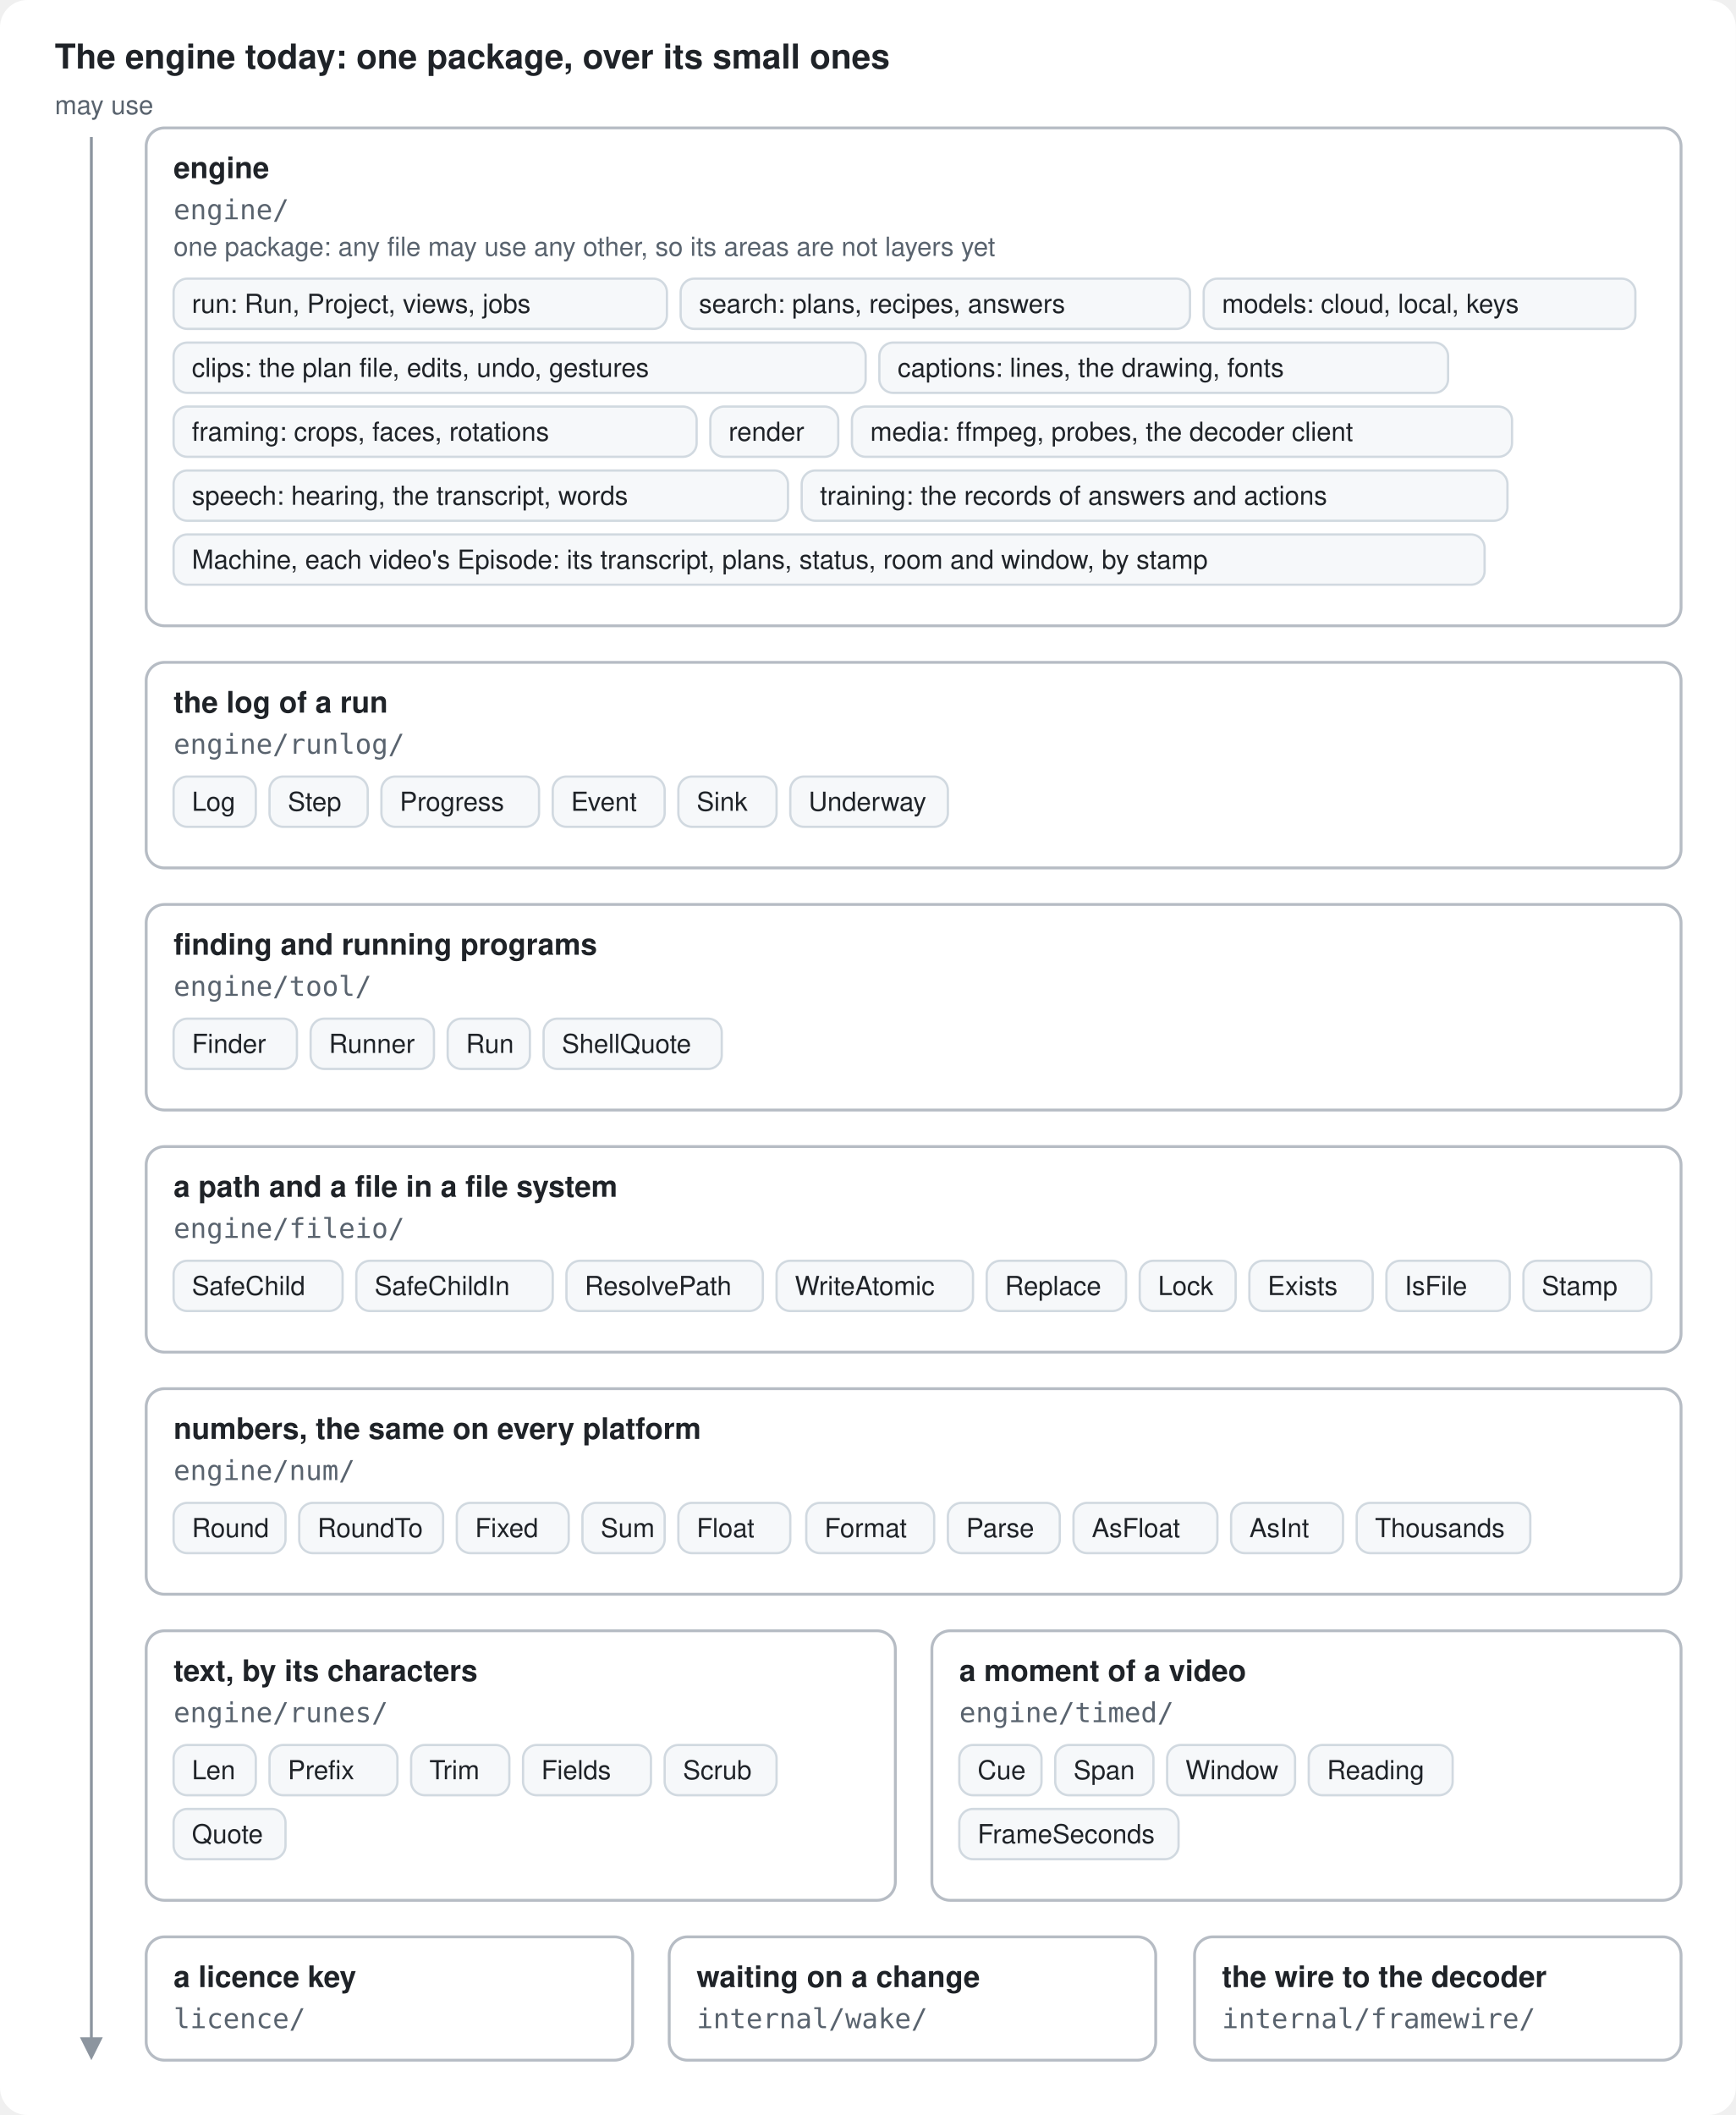
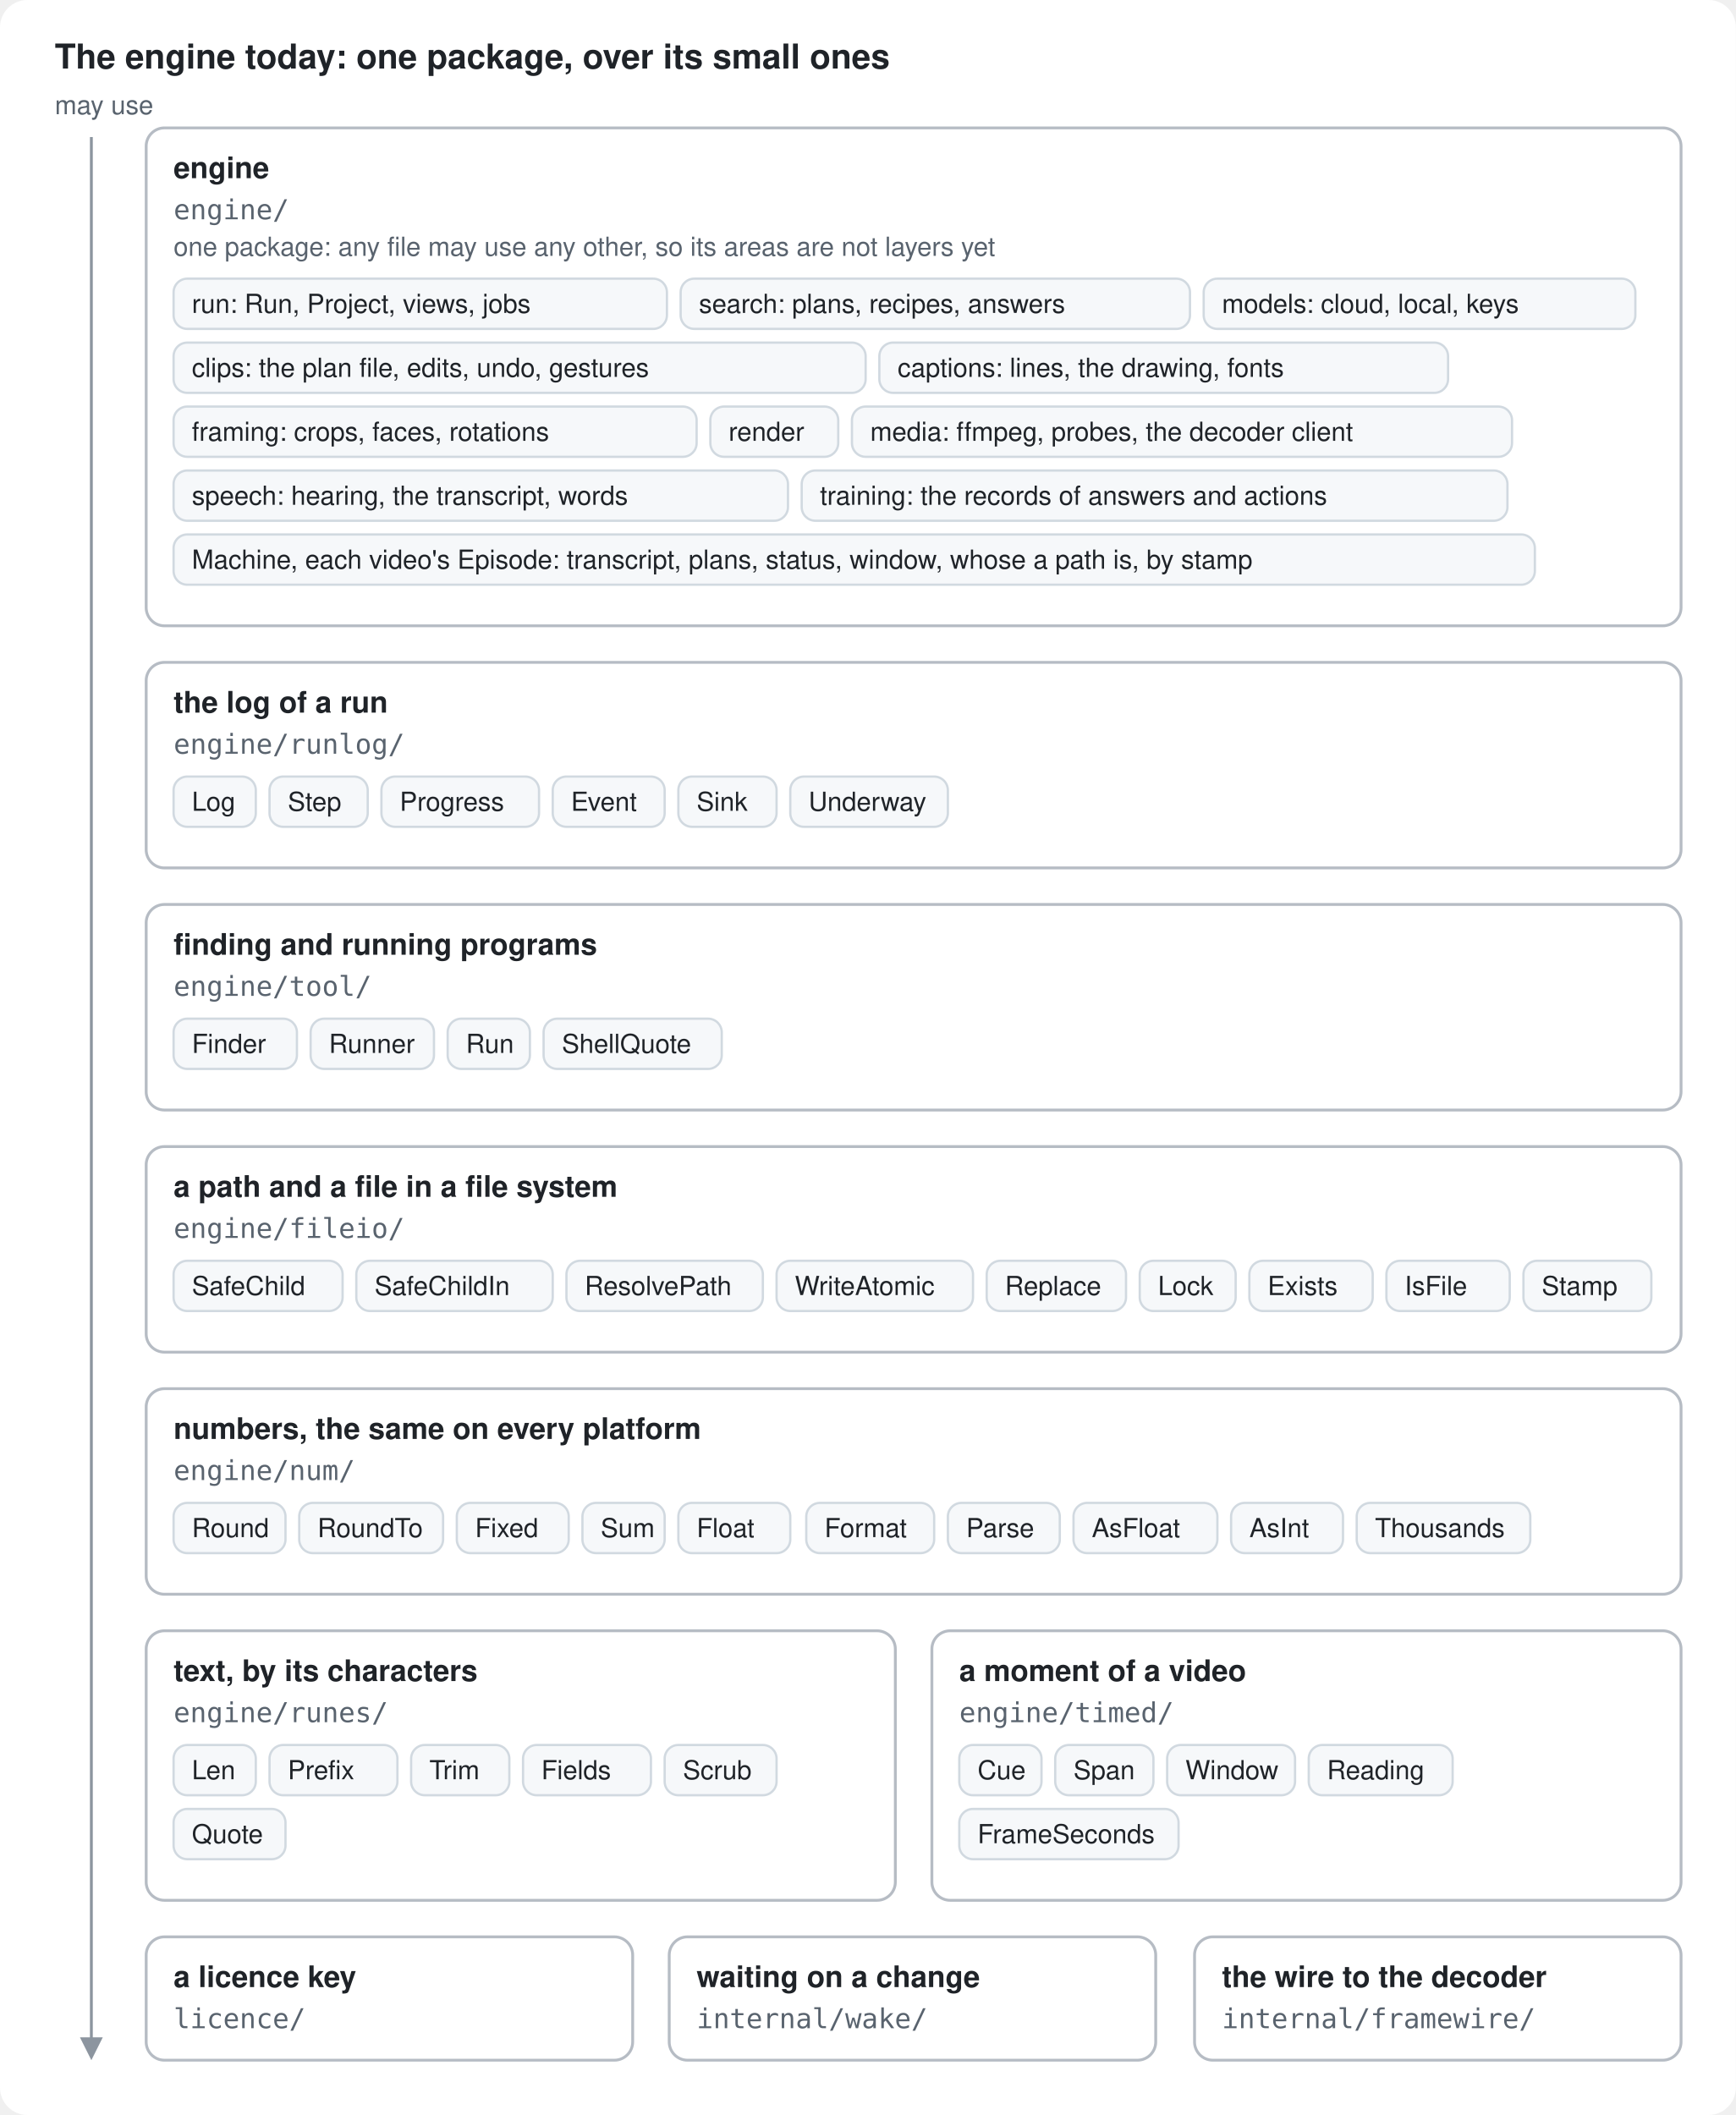
<svg xmlns="http://www.w3.org/2000/svg" viewBox="0 0 760 926" width="760" height="926" role="img" aria-label="The engine today: one package, over its small ones">
  <style>
.t{font:600 15px -apple-system,BlinkMacSystemFont,"Segoe UI",Helvetica,Arial,sans-serif;fill:#1f2328}
.n{font:600 13px -apple-system,BlinkMacSystemFont,"Segoe UI",Helvetica,Arial,sans-serif;fill:#1f2328}
.p{font:12px ui-monospace,SFMono-Regular,Menlo,Consolas,monospace;fill:#59636e}
.q{font:11.5px -apple-system,BlinkMacSystemFont,"Segoe UI",Helvetica,Arial,sans-serif;fill:#59636e}
.c{font:11.5px -apple-system,BlinkMacSystemFont,"Segoe UI",Helvetica,Arial,sans-serif;fill:#1f2328}
.bg{fill:#ffffff}
.box{fill:none;stroke:#b6bcc4;stroke-width:1.25}
.dash{fill:none;stroke:#b6bcc4;stroke-width:1.25;stroke-dasharray:4 4}
.tint{fill:#f1f3f5;stroke:#b6bcc4;stroke-width:1.25}
.chip{fill:#f6f8fa;stroke:#d1d9e0;stroke-width:1}
.ax{stroke:#8c959f;stroke-width:1.25;fill:none}
.ah{fill:#8c959f}
@media (prefers-color-scheme:dark){
.bg{fill:#0d1117}
.t,.n,.c{fill:#f0f6fc}.p,.q{fill:#9198a1}
.box,.dash{stroke:#5d6570}.tint{fill:#1c2128;stroke:#5d6570}
.chip{fill:#212830;stroke:#3d444d}.ax{stroke:#7d8590}.ah{fill:#7d8590}}
</style>
  <rect class="bg" width="760" height="926" rx="12" />
  <text class="t" x="24" y="30">The engine today: one package, over its small ones</text>
  <text class="q" x="24" y="50">may use</text>
  <path class="ax" d="M40 60V896" />
  <path class="ah" d="M35 892L40 902L45 892z" />
  <rect class="box" x="64" y="56" width="672" height="218" rx="8" />
  <text class="n" x="76" y="78">engine</text>
  <text class="p" x="76" y="96">engine/</text>
  <text class="q" x="76" y="112">one package: any file may use any other, so its areas are not layers yet</text>
  <rect class="chip" x="76" y="122" width="216" height="22" rx="6" />
  <text class="c" x="84" y="137">run: Run, Project, views, jobs</text>
  <rect class="chip" x="298" y="122" width="223" height="22" rx="6" />
  <text class="c" x="306" y="137">search: plans, recipes, answers</text>
  <rect class="chip" x="527" y="122" width="189" height="22" rx="6" />
  <text class="c" x="535" y="137">models: cloud, local, keys</text>
  <rect class="chip" x="76" y="150" width="303" height="22" rx="6" />
  <text class="c" x="84" y="165">clips: the plan file, edits, undo, gestures</text>
  <rect class="chip" x="385" y="150" width="249" height="22" rx="6" />
  <text class="c" x="393" y="165">captions: lines, the drawing, fonts</text>
  <rect class="chip" x="76" y="178" width="229" height="22" rx="6" />
  <text class="c" x="84" y="193">framing: crops, faces, rotations</text>
  <rect class="chip" x="311" y="178" width="56" height="22" rx="6" />
  <text class="c" x="319" y="193">render</text>
  <rect class="chip" x="373" y="178" width="289" height="22" rx="6" />
  <text class="c" x="381" y="193">media: ffmpeg, probes, the decoder client</text>
  <rect class="chip" x="76" y="206" width="269" height="22" rx="6" />
  <text class="c" x="84" y="221">speech: hearing, the transcript, words</text>
  <rect class="chip" x="351" y="206" width="309" height="22" rx="6" />
  <text class="c" x="359" y="221">training: the records of answers and actions</text>
-   <rect class="chip" x="76" y="234" width="574" height="22" rx="6" />
-   <text class="c" x="84" y="249">Machine, each video's Episode: its transcript, plans, status, room and window, by stamp</text>
+   <rect class="chip" x="76" y="234" width="596" height="22" rx="6" />
+   <text class="c" x="84" y="249">Machine, each video's Episode: transcript, plans, status, window, whose a path is, by stamp</text>
  <rect class="box" x="64" y="290" width="672" height="90" rx="8" />
  <text class="n" x="76" y="312">the log of a run</text>
  <text class="p" x="76" y="330">engine/runlog/</text>
  <rect class="chip" x="76" y="340" width="36" height="22" rx="6" />
  <text class="c" x="84" y="355">Log</text>
  <rect class="chip" x="118" y="340" width="43" height="22" rx="6" />
  <text class="c" x="126" y="355">Step</text>
  <rect class="chip" x="167" y="340" width="69" height="22" rx="6" />
  <text class="c" x="175" y="355">Progress</text>
  <rect class="chip" x="242" y="340" width="49" height="22" rx="6" />
  <text class="c" x="250" y="355">Event</text>
  <rect class="chip" x="297" y="340" width="43" height="22" rx="6" />
  <text class="c" x="305" y="355">Sink</text>
  <rect class="chip" x="346" y="340" width="69" height="22" rx="6" />
  <text class="c" x="354" y="355">Underway</text>
  <rect class="box" x="64" y="396" width="672" height="90" rx="8" />
  <text class="n" x="76" y="418">finding and running programs</text>
  <text class="p" x="76" y="436">engine/tool/</text>
  <rect class="chip" x="76" y="446" width="54" height="22" rx="6" />
  <text class="c" x="84" y="461">Finder</text>
  <rect class="chip" x="136" y="446" width="54" height="22" rx="6" />
  <text class="c" x="144" y="461">Runner</text>
  <rect class="chip" x="196" y="446" width="36" height="22" rx="6" />
  <text class="c" x="204" y="461">Run</text>
  <rect class="chip" x="238" y="446" width="78" height="22" rx="6" />
  <text class="c" x="246" y="461">ShellQuote</text>
  <rect class="box" x="64" y="502" width="672" height="90" rx="8" />
  <text class="n" x="76" y="524">a path and a file in a file system</text>
  <text class="p" x="76" y="542">engine/fileio/</text>
  <rect class="chip" x="76" y="552" width="74" height="22" rx="6" />
  <text class="c" x="84" y="567">SafeChild</text>
  <rect class="chip" x="156" y="552" width="86" height="22" rx="6" />
  <text class="c" x="164" y="567">SafeChildIn</text>
  <rect class="chip" x="248" y="552" width="86" height="22" rx="6" />
  <text class="c" x="256" y="567">ResolvePath</text>
  <rect class="chip" x="340" y="552" width="86" height="22" rx="6" />
  <text class="c" x="348" y="567">WriteAtomic</text>
  <rect class="chip" x="432" y="552" width="61" height="22" rx="6" />
  <text class="c" x="440" y="567">Replace</text>
  <rect class="chip" x="499" y="552" width="42" height="22" rx="6" />
  <text class="c" x="507" y="567">Lock</text>
  <rect class="chip" x="547" y="552" width="54" height="22" rx="6" />
  <text class="c" x="555" y="567">Exists</text>
  <rect class="chip" x="607" y="552" width="54" height="22" rx="6" />
  <text class="c" x="615" y="567">IsFile</text>
  <rect class="chip" x="667" y="552" width="56" height="22" rx="6" />
  <text class="c" x="675" y="567">Stamp</text>
  <rect class="box" x="64" y="608" width="672" height="90" rx="8" />
  <text class="n" x="76" y="630">numbers, the same on every platform</text>
  <text class="p" x="76" y="648">engine/num/</text>
  <rect class="chip" x="76" y="658" width="49" height="22" rx="6" />
  <text class="c" x="84" y="673">Round</text>
  <rect class="chip" x="131" y="658" width="63" height="22" rx="6" />
  <text class="c" x="139" y="673">RoundTo</text>
  <rect class="chip" x="200" y="658" width="49" height="22" rx="6" />
  <text class="c" x="208" y="673">Fixed</text>
  <rect class="chip" x="255" y="658" width="36" height="22" rx="6" />
  <text class="c" x="263" y="673">Sum</text>
  <rect class="chip" x="297" y="658" width="49" height="22" rx="6" />
  <text class="c" x="305" y="673">Float</text>
  <rect class="chip" x="353" y="658" width="56" height="22" rx="6" />
  <text class="c" x="361" y="673">Format</text>
  <rect class="chip" x="415" y="658" width="49" height="22" rx="6" />
  <text class="c" x="423" y="673">Parse</text>
  <rect class="chip" x="470" y="658" width="63" height="22" rx="6" />
  <text class="c" x="478" y="673">AsFloat</text>
  <rect class="chip" x="539" y="658" width="49" height="22" rx="6" />
  <text class="c" x="547" y="673">AsInt</text>
  <rect class="chip" x="594" y="658" width="76" height="22" rx="6" />
  <text class="c" x="602" y="673">Thousands</text>
  <rect class="box" x="64" y="714" width="328" height="118" rx="8" />
  <text class="n" x="76" y="736">text, by its characters</text>
  <text class="p" x="76" y="754">engine/runes/</text>
  <rect class="chip" x="76" y="764" width="36" height="22" rx="6" />
  <text class="c" x="84" y="779">Len</text>
  <rect class="chip" x="118" y="764" width="56" height="22" rx="6" />
  <text class="c" x="126" y="779">Prefix</text>
  <rect class="chip" x="180" y="764" width="43" height="22" rx="6" />
  <text class="c" x="188" y="779">Trim</text>
  <rect class="chip" x="229" y="764" width="56" height="22" rx="6" />
  <text class="c" x="237" y="779">Fields</text>
  <rect class="chip" x="291" y="764" width="49" height="22" rx="6" />
  <text class="c" x="299" y="779">Scrub</text>
  <rect class="chip" x="76" y="792" width="49" height="22" rx="6" />
  <text class="c" x="84" y="807">Quote</text>
  <rect class="box" x="408" y="714" width="328" height="118" rx="8" />
  <text class="n" x="420" y="736">a moment of a video</text>
  <text class="p" x="420" y="754">engine/timed/</text>
  <rect class="chip" x="420" y="764" width="36" height="22" rx="6" />
  <text class="c" x="428" y="779">Cue</text>
  <rect class="chip" x="462" y="764" width="43" height="22" rx="6" />
  <text class="c" x="470" y="779">Span</text>
  <rect class="chip" x="511" y="764" width="56" height="22" rx="6" />
  <text class="c" x="519" y="779">Window</text>
  <rect class="chip" x="573" y="764" width="63" height="22" rx="6" />
  <text class="c" x="581" y="779">Reading</text>
  <rect class="chip" x="420" y="792" width="96" height="22" rx="6" />
  <text class="c" x="428" y="807">FrameSeconds</text>
  <rect class="box" x="64" y="848" width="213" height="54" rx="8" />
  <text class="n" x="76" y="870">a licence key</text>
  <text class="p" x="76" y="888">licence/</text>
  <rect class="box" x="293" y="848" width="213" height="54" rx="8" />
  <text class="n" x="305" y="870">waiting on a change</text>
  <text class="p" x="305" y="888">internal/wake/</text>
  <rect class="box" x="523" y="848" width="213" height="54" rx="8" />
  <text class="n" x="535" y="870">the wire to the decoder</text>
  <text class="p" x="535" y="888">internal/framewire/</text>
</svg>
